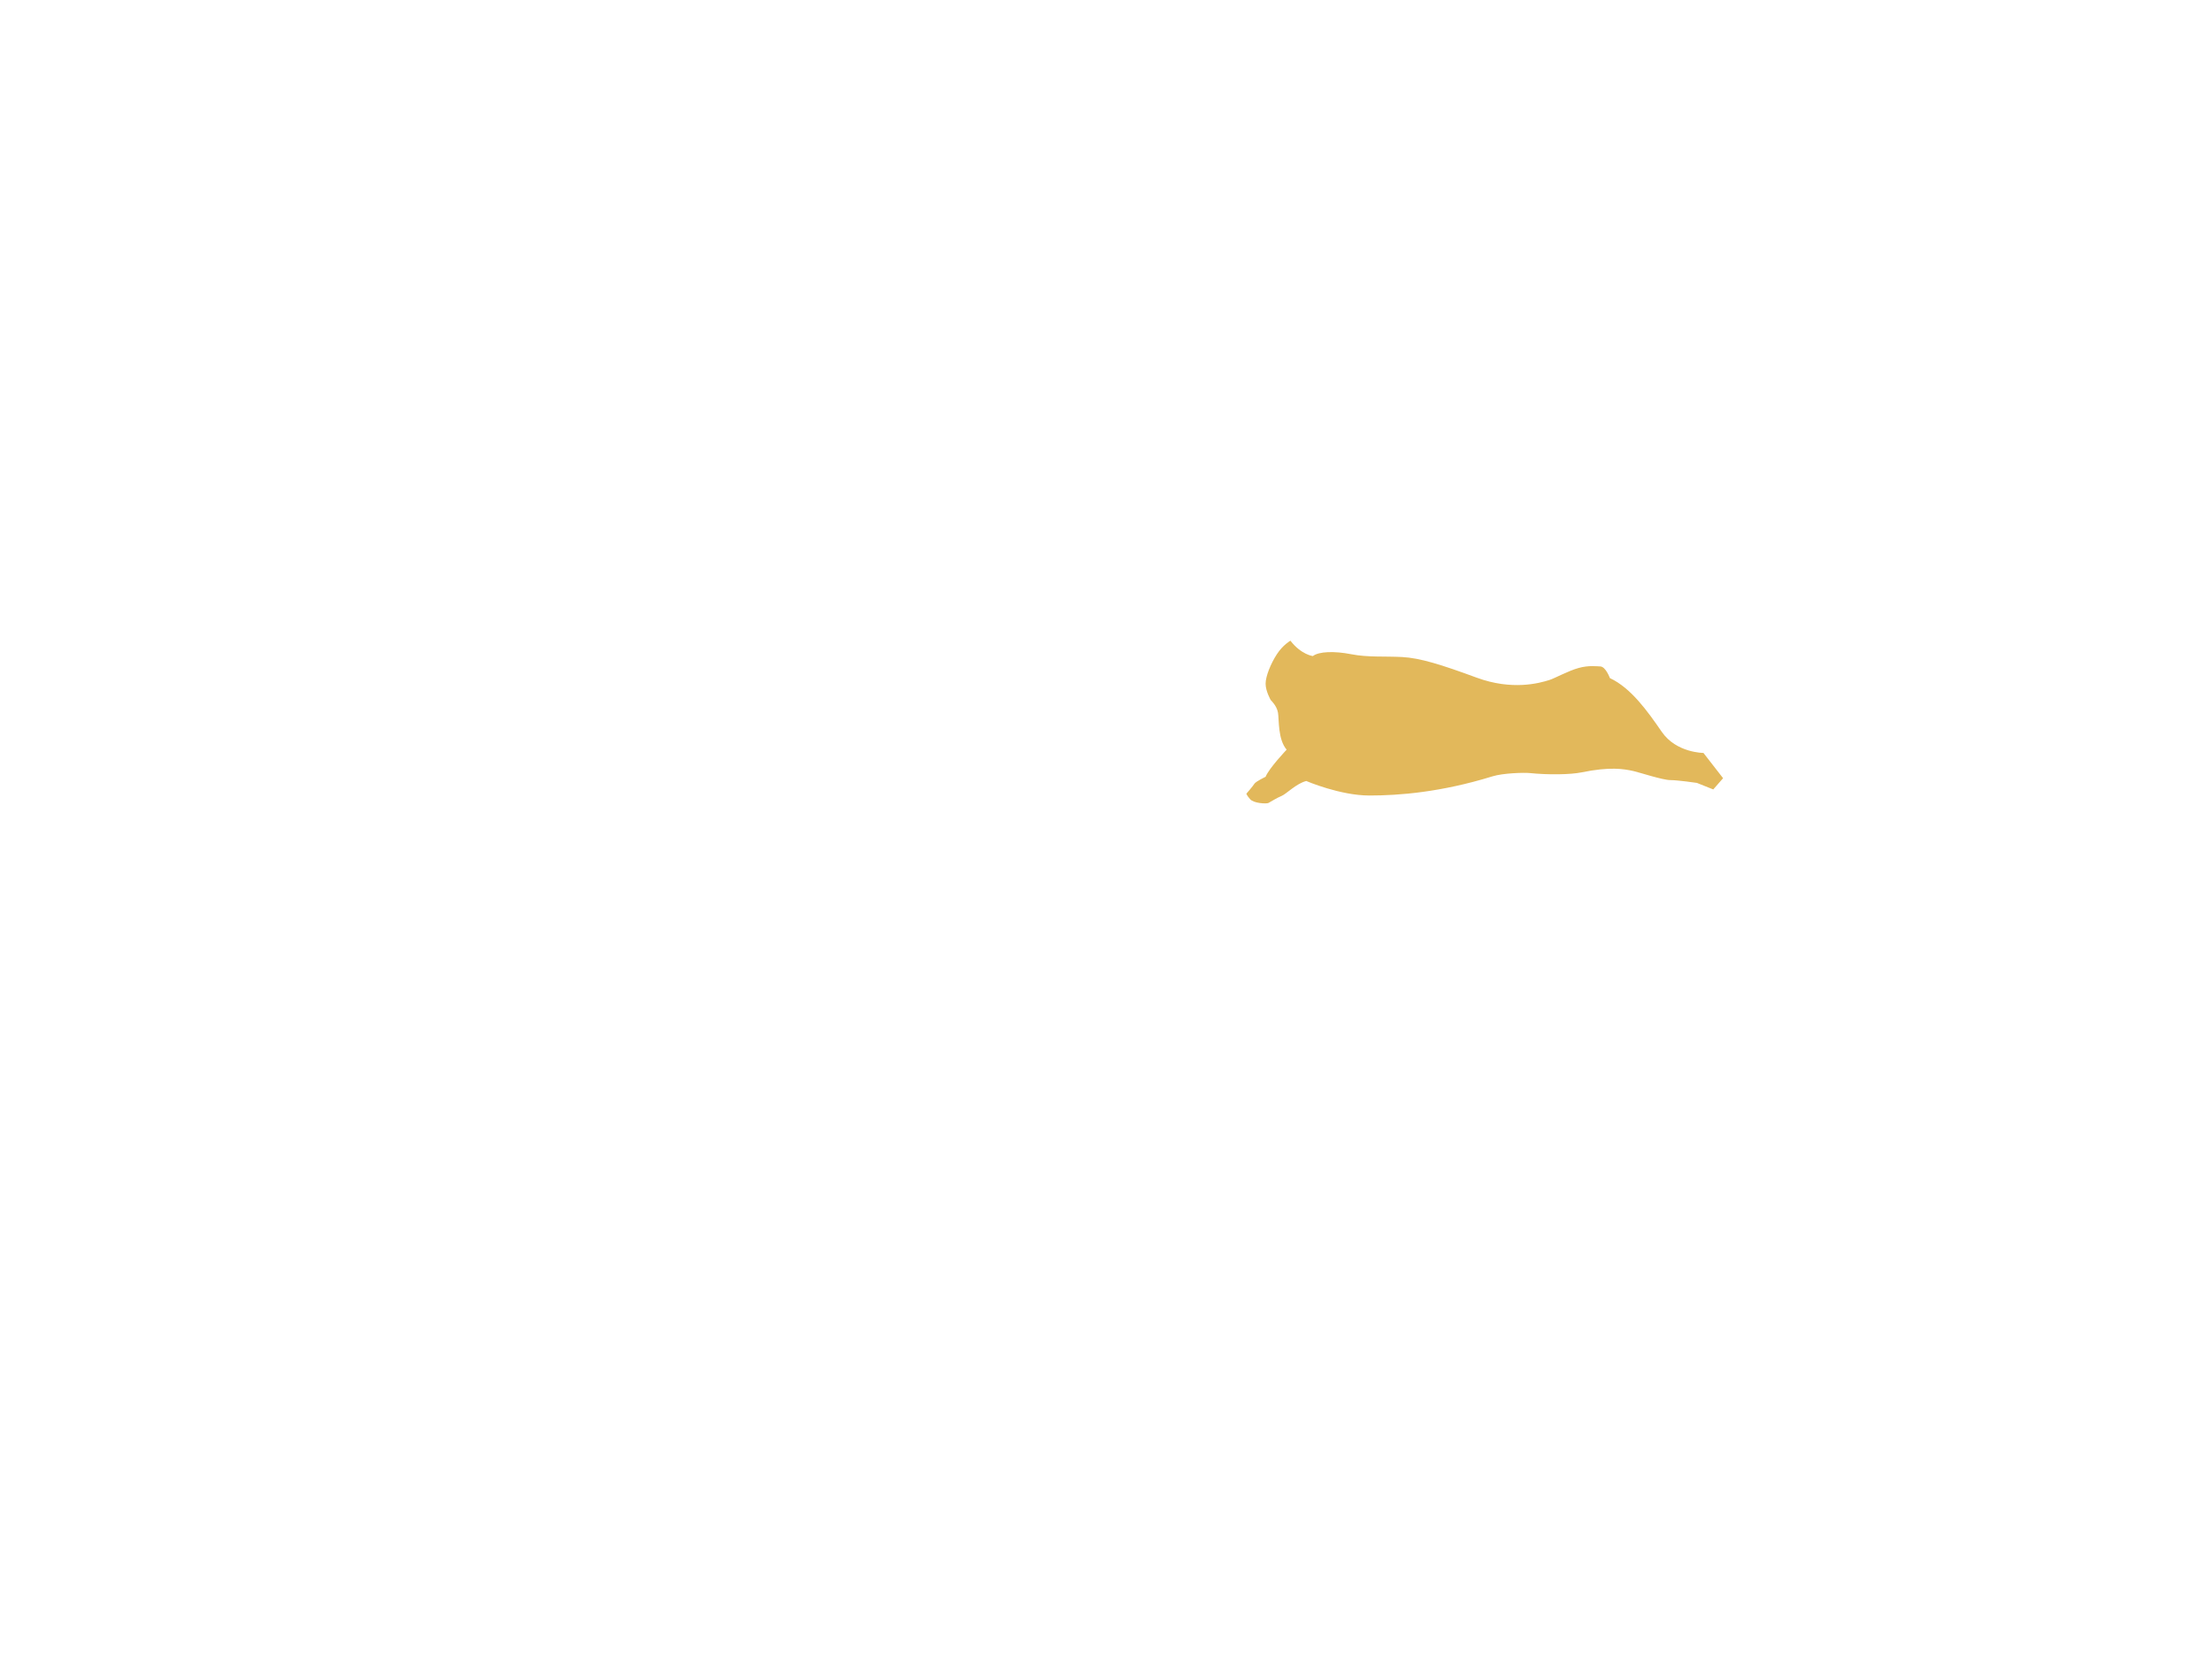
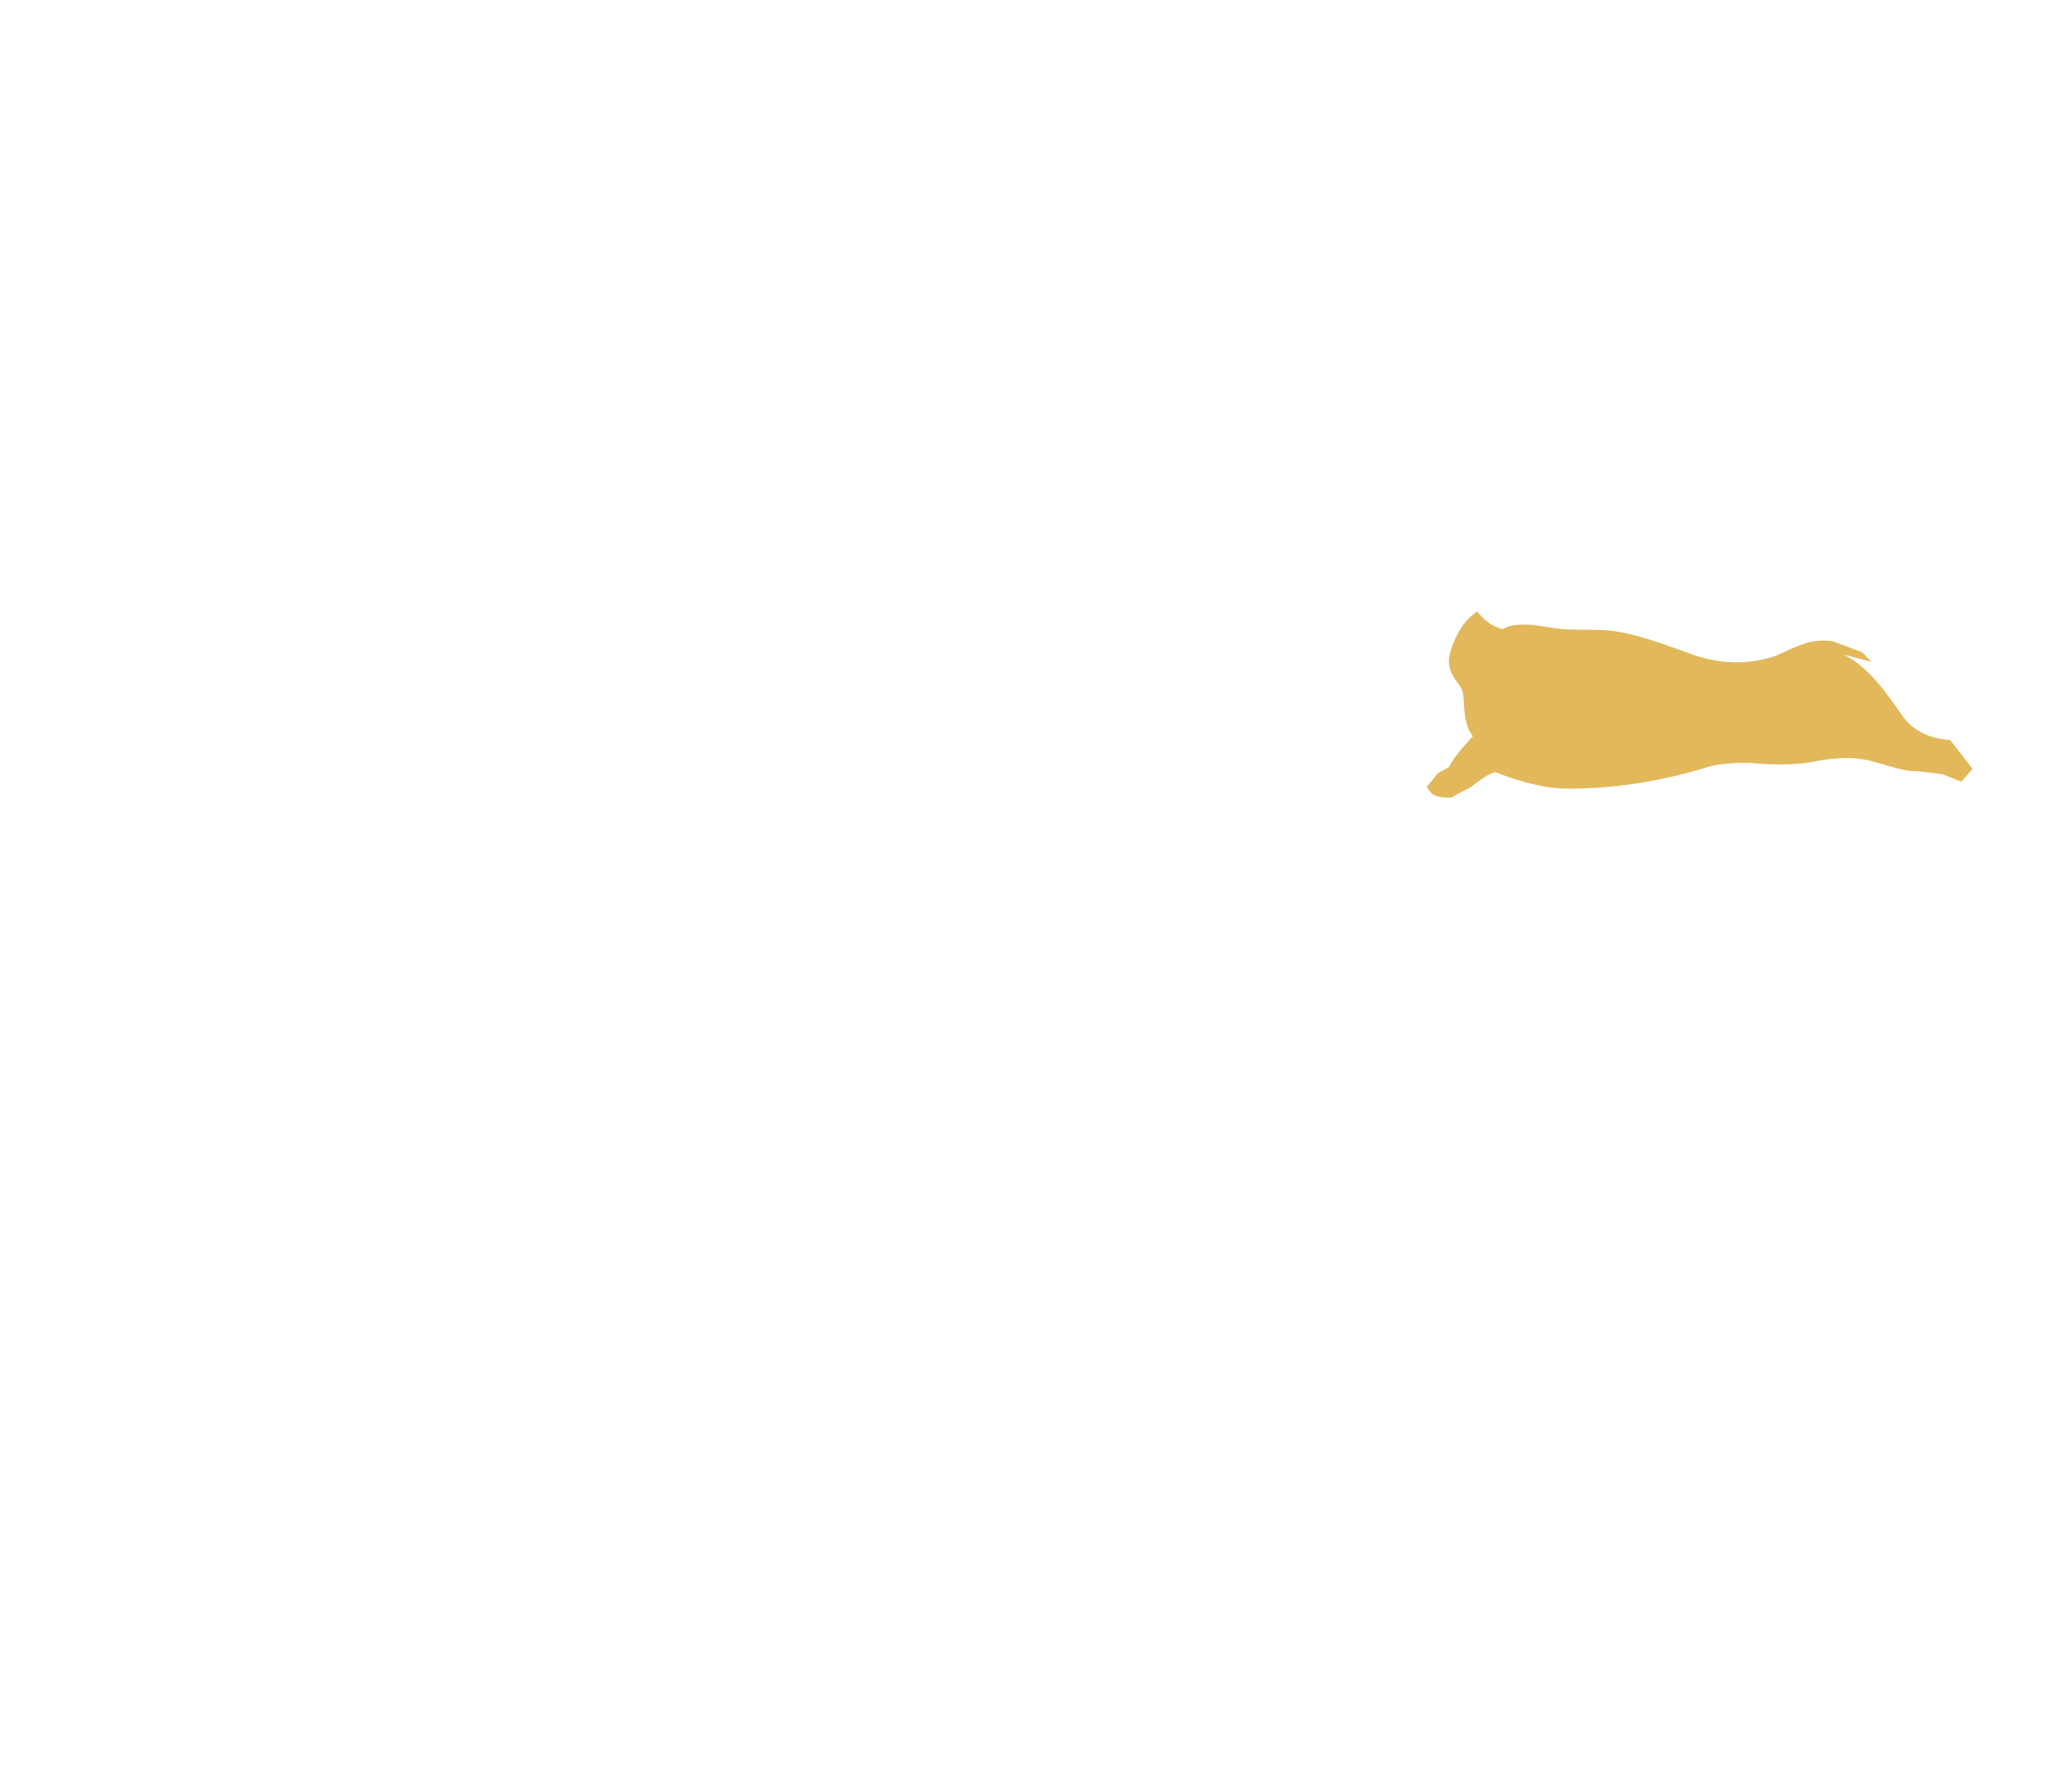
- <svg xmlns="http://www.w3.org/2000/svg" id="Cow" viewBox="0 0 879.8 664.92" preserveAspectRatio="xMidYMid meet">
-   <path fill="#e2b85b" d="M513.25,254.87s-2.98,1.67-5.4,5.4-4.47,8.74-4.47,11.72,2.05,6.51,2.05,6.51c0,0,2.42,2.23,2.88,5.02s-.09,10.6,3.44,14.7c0,0-7.07,7.44-8.37,10.79,0,0-3.91,1.86-4.47,2.79s-3.16,3.91-3.16,3.91c0,0,0,.56,1.49,2.23s6.51,1.86,7.26,1.49,3.35-2.05,5.21-2.79,5.95-5.02,9.86-5.95c0,0,13.4,5.77,25.12,5.77s28.47-1.3,48.93-7.63c4.32-1.33,12.74-1.53,14.88-1.3,7.12.74,16.09.64,20.56-.28,11.35-2.33,16.79-1.37,20.63-.52,2.28.51,11.65,3.59,14.63,3.59s10.6,1.12,10.6,1.12l6.51,2.6,3.91-4.47-7.81-10.05s-10.79,0-16.56-8.37-12.28-17.49-20.65-21.4c0,0-1.67-4.65-3.91-4.65-1.1,0-4.4-.53-8.56.63s-9.46,4.1-11.54,4.76c-4.09,1.3-14.88,4.28-29.02-.93s-22.51-7.81-29.58-8.19-13.58.19-20.28-1.12-12.84-1.12-15.26.74c0,0-4.65-.56-8.93-6.14Z" />
+ <svg xmlns="http://www.w3.org/2000/svg" id="Cow" viewBox="0 0 711.89 622.56">
+   <path d="M640.32,227.38c8.37,3.91,14.88,13.02,20.65,21.4s16.56,8.37,16.56,8.37l7.81,10.05-3.91,4.47-6.51-2.6s-7.63-1.12-10.6-1.12-12.35-3.08-14.63-3.59c-3.84-.85-9.28-1.8-20.63.52-4.47.92-13.44,1.02-20.56.28-2.14-.22-10.57-.03-14.88,1.3-20.47,6.33-37.21,7.63-48.93,7.63s-25.12-5.77-25.12-5.77c-3.91.93-8,5.21-9.86,5.95s-4.47,2.42-5.21,2.79-5.77.19-7.26-1.49-1.49-2.23-1.49-2.23c0,0,2.6-2.98,3.16-3.91s4.47-2.79,4.47-2.79c1.3-3.35,8.37-10.79,8.37-10.79-3.53-4.09-2.94-11.91-3.44-14.7-.46-2.58-1.99-3.78-2.91-5.29-.85-1.39-2.02-3.27-2.02-6.24s2.05-8,4.47-11.72,5.4-5.4,5.4-5.4c4.28,5.58,8.93,6.14,8.93,6.14,2.42-1.86,8.56-2.05,15.26-.74s13.21.74,20.28,1.12,15.44,2.98,29.58,8.19,24.93,2.23,29.02.93c2.08-.66,7.25-3.56,11.54-4.76s7.46-.63,8.56-.63l10.52,3.89,3.28,3.37-9.9-2.61Z" fill="#e2b85b" />
</svg>
